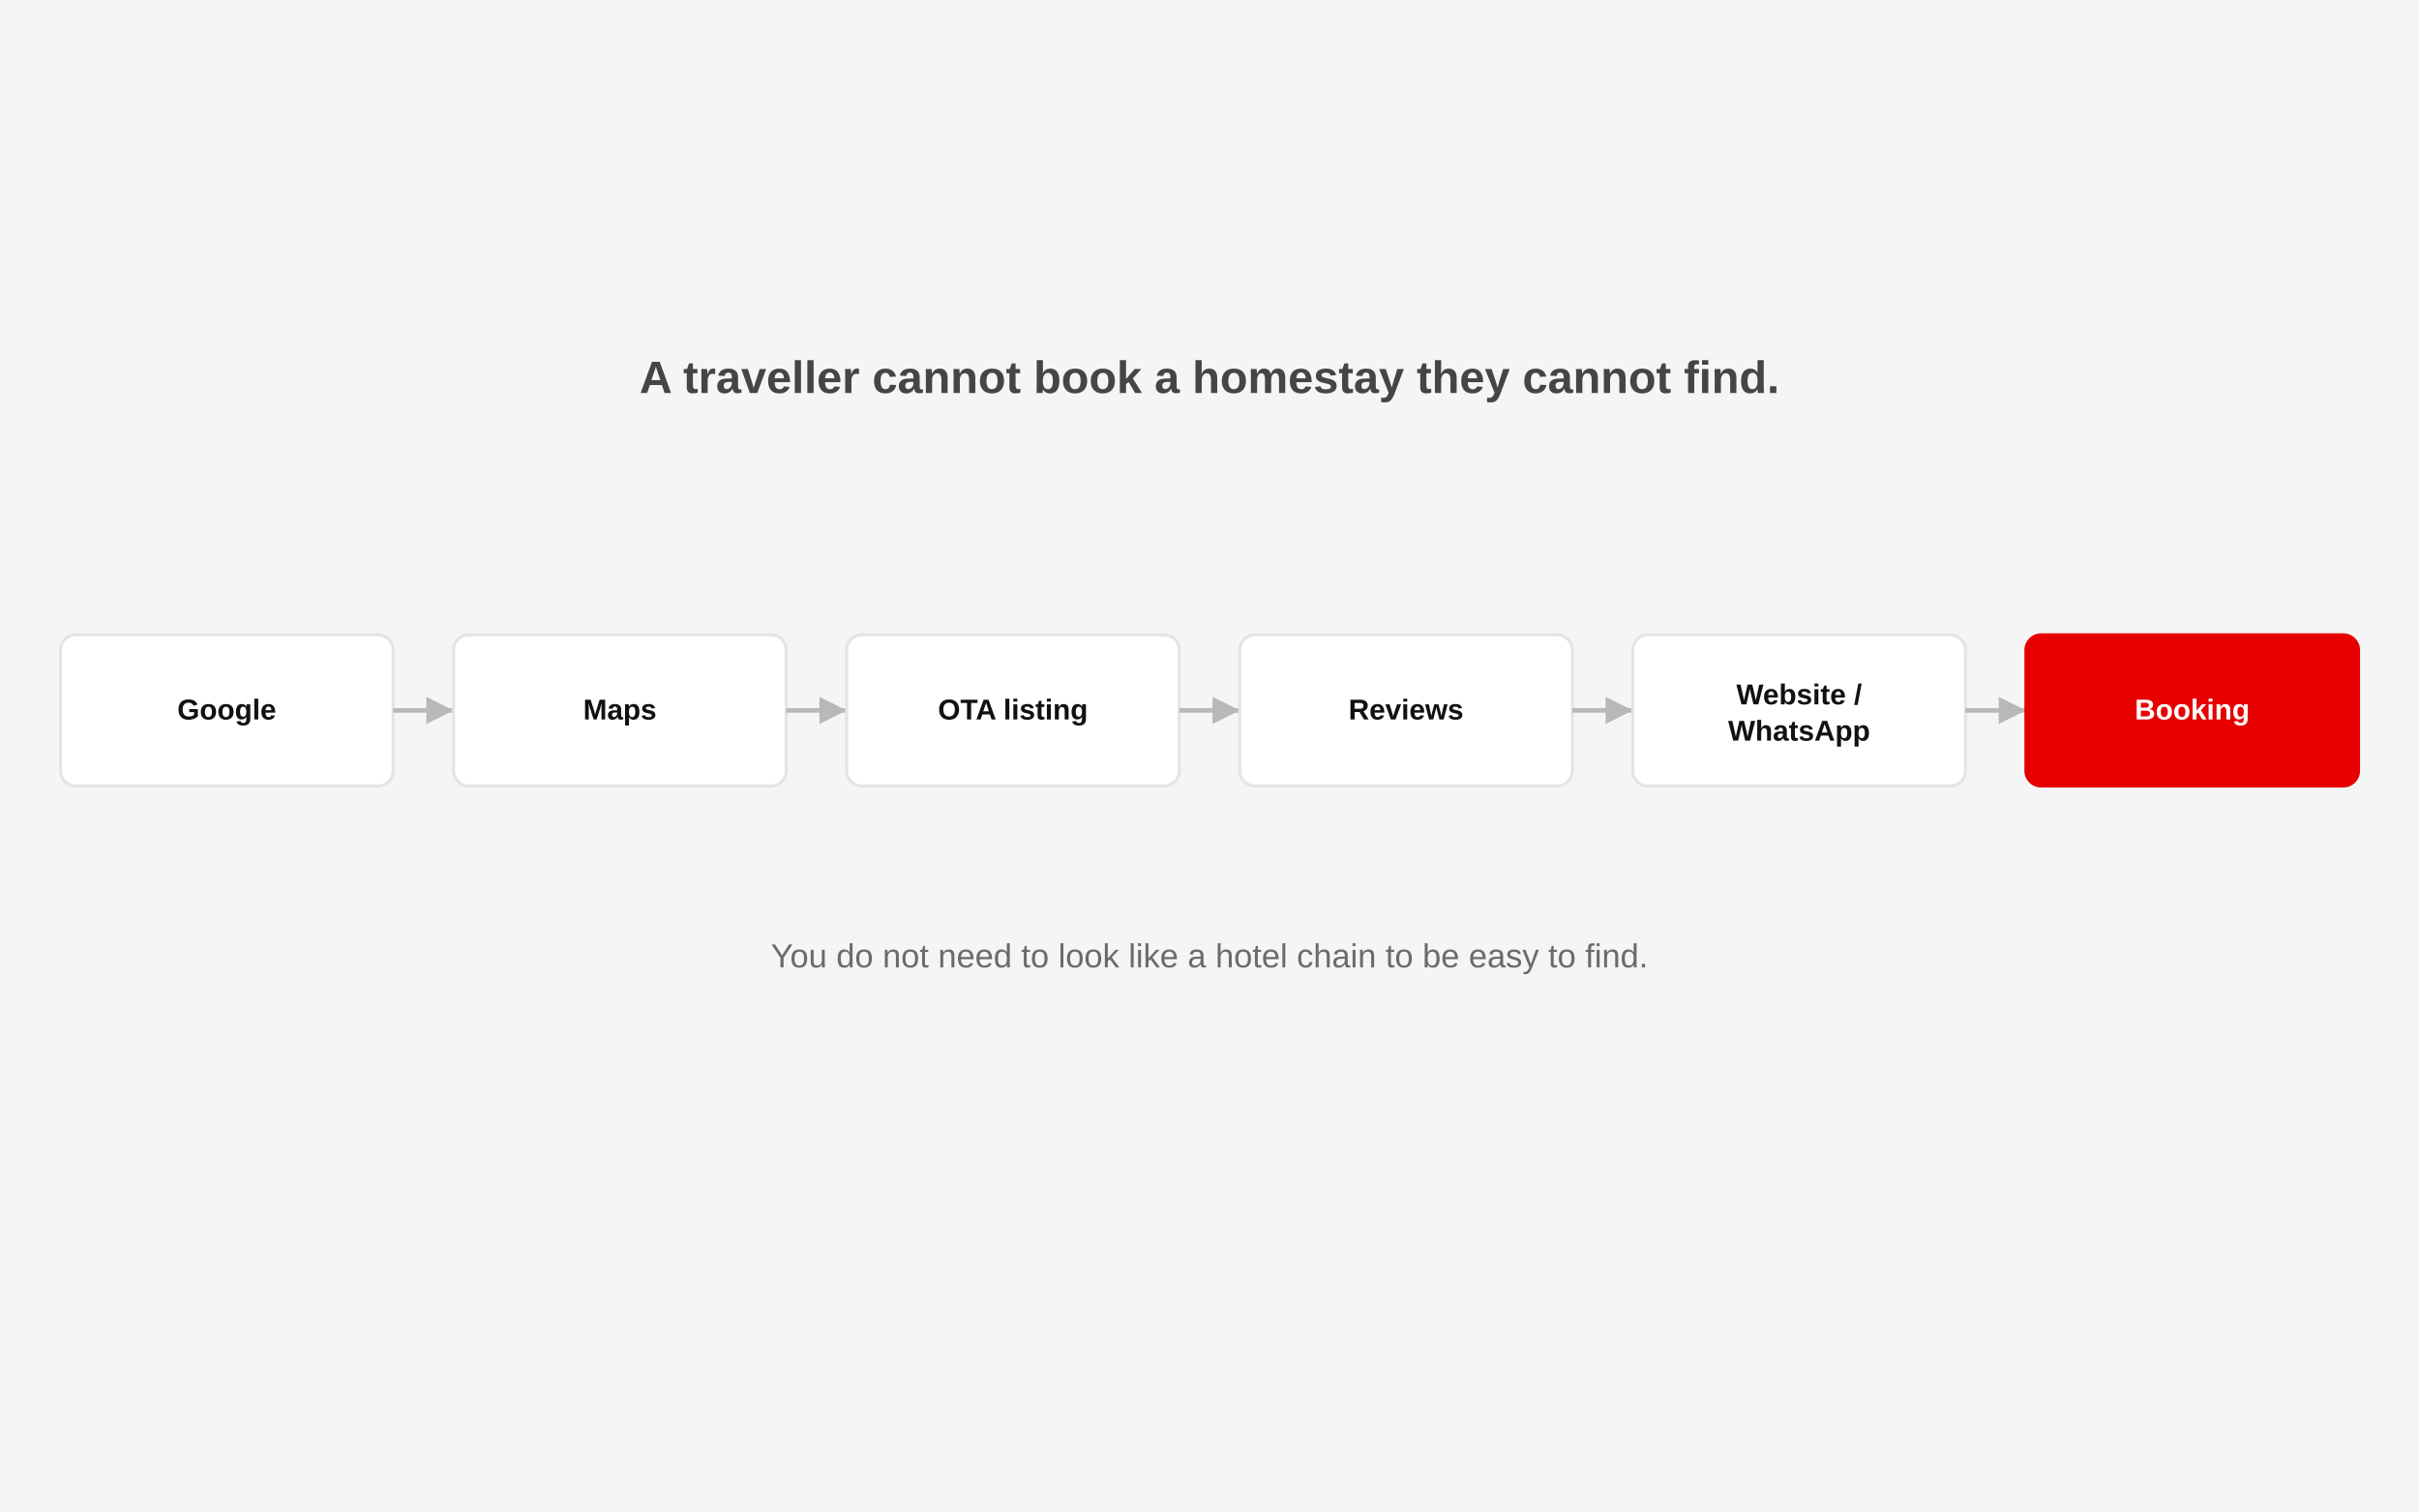
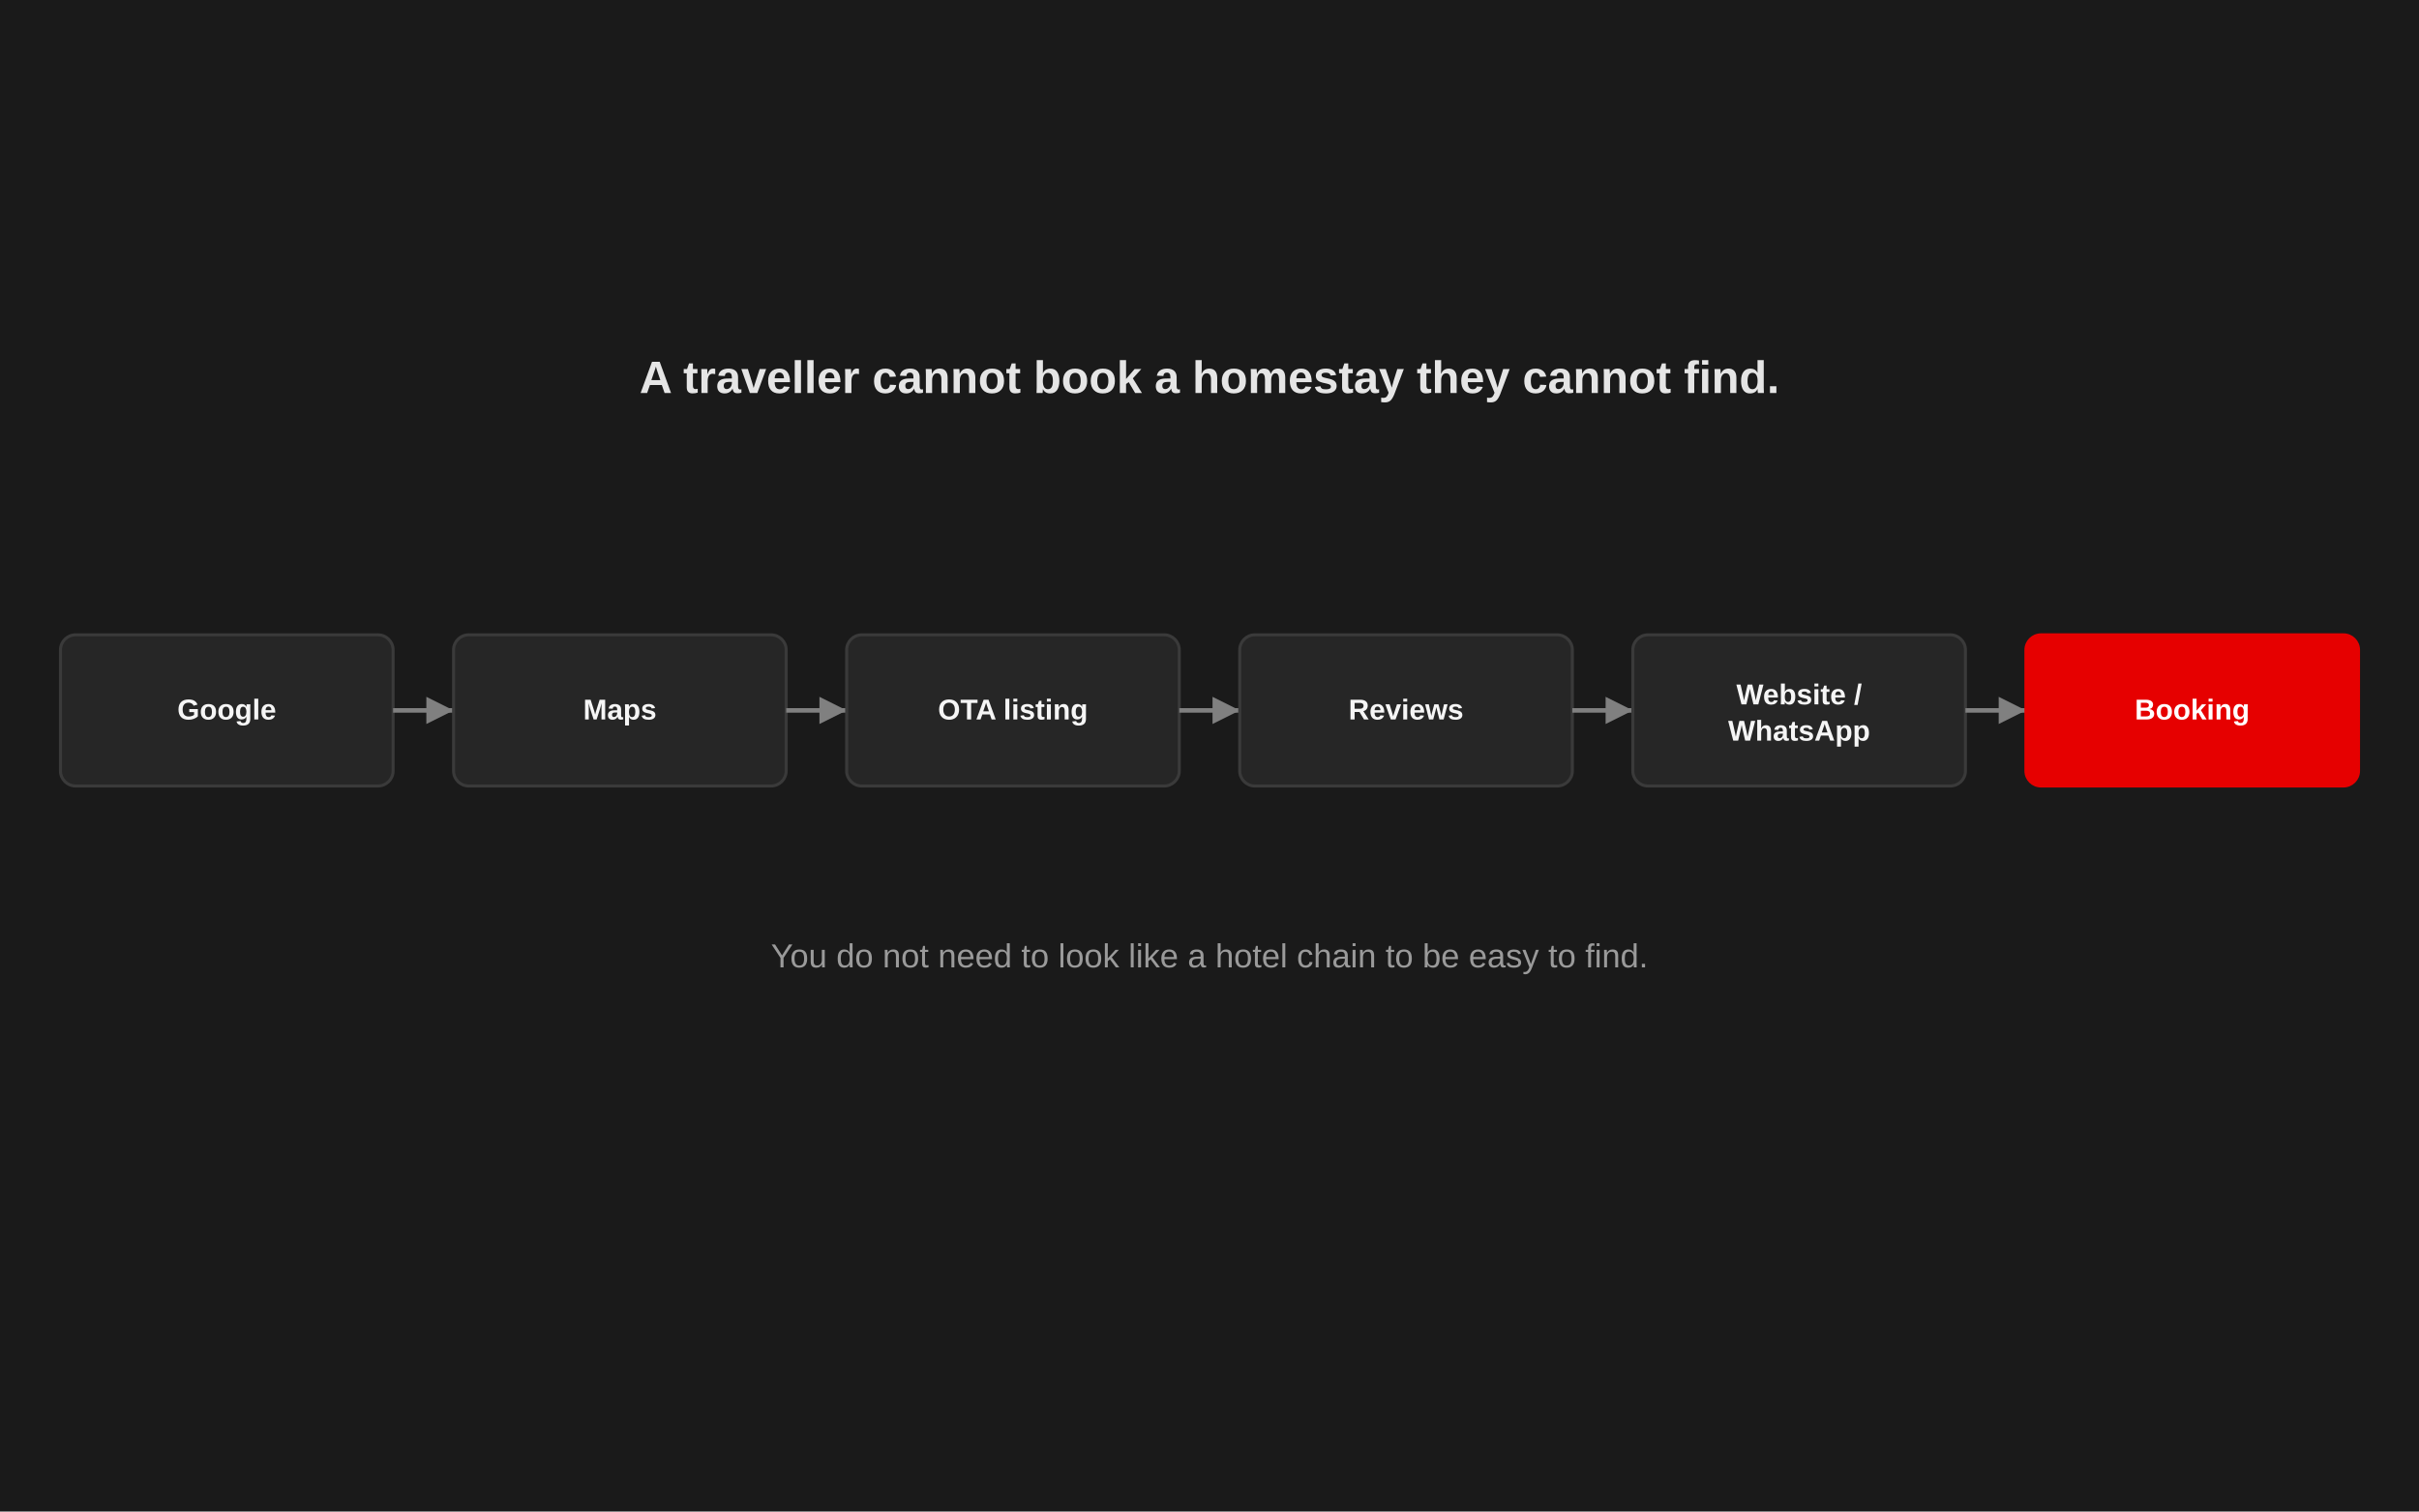
<svg xmlns="http://www.w3.org/2000/svg" viewBox="0 0 1600 1000" role="img" aria-labelledby="title desc">
-   <rect width="1600" height="1000" fill="#f5f5f5" />
-   <text x="800" y="260" text-anchor="middle" font-family="Arial, Helvetica, sans-serif" font-weight="700" font-size="30" fill="#454545">A traveller cannot book a homestay they cannot find.</text>
+   <rect width="1600" height="1000" fill="#1a1a1a" />
+   <text x="800" y="260" text-anchor="middle" font-family="Arial, Helvetica, sans-serif" font-weight="700" font-size="30" fill="#e5e5e5">A traveller cannot book a homestay they cannot find.</text>
  <defs>
    <marker id="dj-arrow" markerWidth="10" markerHeight="10" refX="6" refY="3" orient="auto" markerUnits="strokeWidth">
-       <path d="M0,0 L6,3 L0,6 Z" fill="#b8b8b8" />
+       <path d="M0,0 L6,3 L0,6 Z" fill="#808080" />
    </marker>
  </defs>
  <g font-family="Arial, Helvetica, sans-serif" font-weight="700" font-size="19" text-anchor="middle">
    <g>
-       <rect x="40" y="420" width="220" height="100" rx="10" fill="#ffffff" stroke="#e4e4e4" stroke-width="2" />
-       <text x="150" y="476" fill="#111111">Google</text>
+       <rect x="40" y="420" width="220" height="100" rx="10" fill="#262626" stroke="#3a3a3a" stroke-width="2" />
+       <text x="150" y="476" fill="#f5f5f5">Google</text>
    </g>
-     <path d="M 260 470 L 300 470" stroke="#b8b8b8" stroke-width="3" marker-end="url(#dj-arrow)" />
+     <path d="M 260 470 L 300 470" stroke="#808080" stroke-width="3" marker-end="url(#dj-arrow)" />
    <g>
-       <rect x="300" y="420" width="220" height="100" rx="10" fill="#ffffff" stroke="#e4e4e4" stroke-width="2" />
-       <text x="410" y="476" fill="#111111">Maps</text>
+       <rect x="300" y="420" width="220" height="100" rx="10" fill="#262626" stroke="#3a3a3a" stroke-width="2" />
+       <text x="410" y="476" fill="#f5f5f5">Maps</text>
    </g>
-     <path d="M 520 470 L 560 470" stroke="#b8b8b8" stroke-width="3" marker-end="url(#dj-arrow)" />
+     <path d="M 520 470 L 560 470" stroke="#808080" stroke-width="3" marker-end="url(#dj-arrow)" />
    <g>
-       <rect x="560" y="420" width="220" height="100" rx="10" fill="#ffffff" stroke="#e4e4e4" stroke-width="2" />
-       <text x="670" y="476" fill="#111111">OTA listing</text>
+       <rect x="560" y="420" width="220" height="100" rx="10" fill="#262626" stroke="#3a3a3a" stroke-width="2" />
+       <text x="670" y="476" fill="#f5f5f5">OTA listing</text>
    </g>
-     <path d="M 780 470 L 820 470" stroke="#b8b8b8" stroke-width="3" marker-end="url(#dj-arrow)" />
+     <path d="M 780 470 L 820 470" stroke="#808080" stroke-width="3" marker-end="url(#dj-arrow)" />
    <g>
-       <rect x="820" y="420" width="220" height="100" rx="10" fill="#ffffff" stroke="#e4e4e4" stroke-width="2" />
-       <text x="930" y="476" fill="#111111">Reviews</text>
+       <rect x="820" y="420" width="220" height="100" rx="10" fill="#262626" stroke="#3a3a3a" stroke-width="2" />
+       <text x="930" y="476" fill="#f5f5f5">Reviews</text>
    </g>
-     <path d="M 1040 470 L 1080 470" stroke="#b8b8b8" stroke-width="3" marker-end="url(#dj-arrow)" />
+     <path d="M 1040 470 L 1080 470" stroke="#808080" stroke-width="3" marker-end="url(#dj-arrow)" />
    <g>
-       <rect x="1080" y="420" width="220" height="100" rx="10" fill="#ffffff" stroke="#e4e4e4" stroke-width="2" />
-       <text x="1190" y="466" fill="#111111">Website /</text>
-       <text x="1190" y="490" fill="#111111">WhatsApp</text>
+       <rect x="1080" y="420" width="220" height="100" rx="10" fill="#262626" stroke="#3a3a3a" stroke-width="2" />
+       <text x="1190" y="466" fill="#f5f5f5">Website /</text>
+       <text x="1190" y="490" fill="#f5f5f5">WhatsApp</text>
    </g>
-     <path d="M 1300 470 L 1340 470" stroke="#b8b8b8" stroke-width="3" marker-end="url(#dj-arrow)" />
+     <path d="M 1300 470 L 1340 470" stroke="#808080" stroke-width="3" marker-end="url(#dj-arrow)" />
    <g>
      <rect x="1340" y="420" width="220" height="100" rx="10" fill="#e60000" stroke="#e60000" stroke-width="2" />
      <text x="1450" y="476" fill="#ffffff">Booking</text>
    </g>
  </g>
-   <text x="800" y="640" text-anchor="middle" font-family="Arial, Helvetica, sans-serif" font-size="22" fill="#6b6b6b">You do not need to look like a hotel chain to be easy to find.</text>
+   <text x="800" y="640" text-anchor="middle" font-family="Arial, Helvetica, sans-serif" font-size="22" fill="#9a9a9a">You do not need to look like a hotel chain to be easy to find.</text>
</svg>
